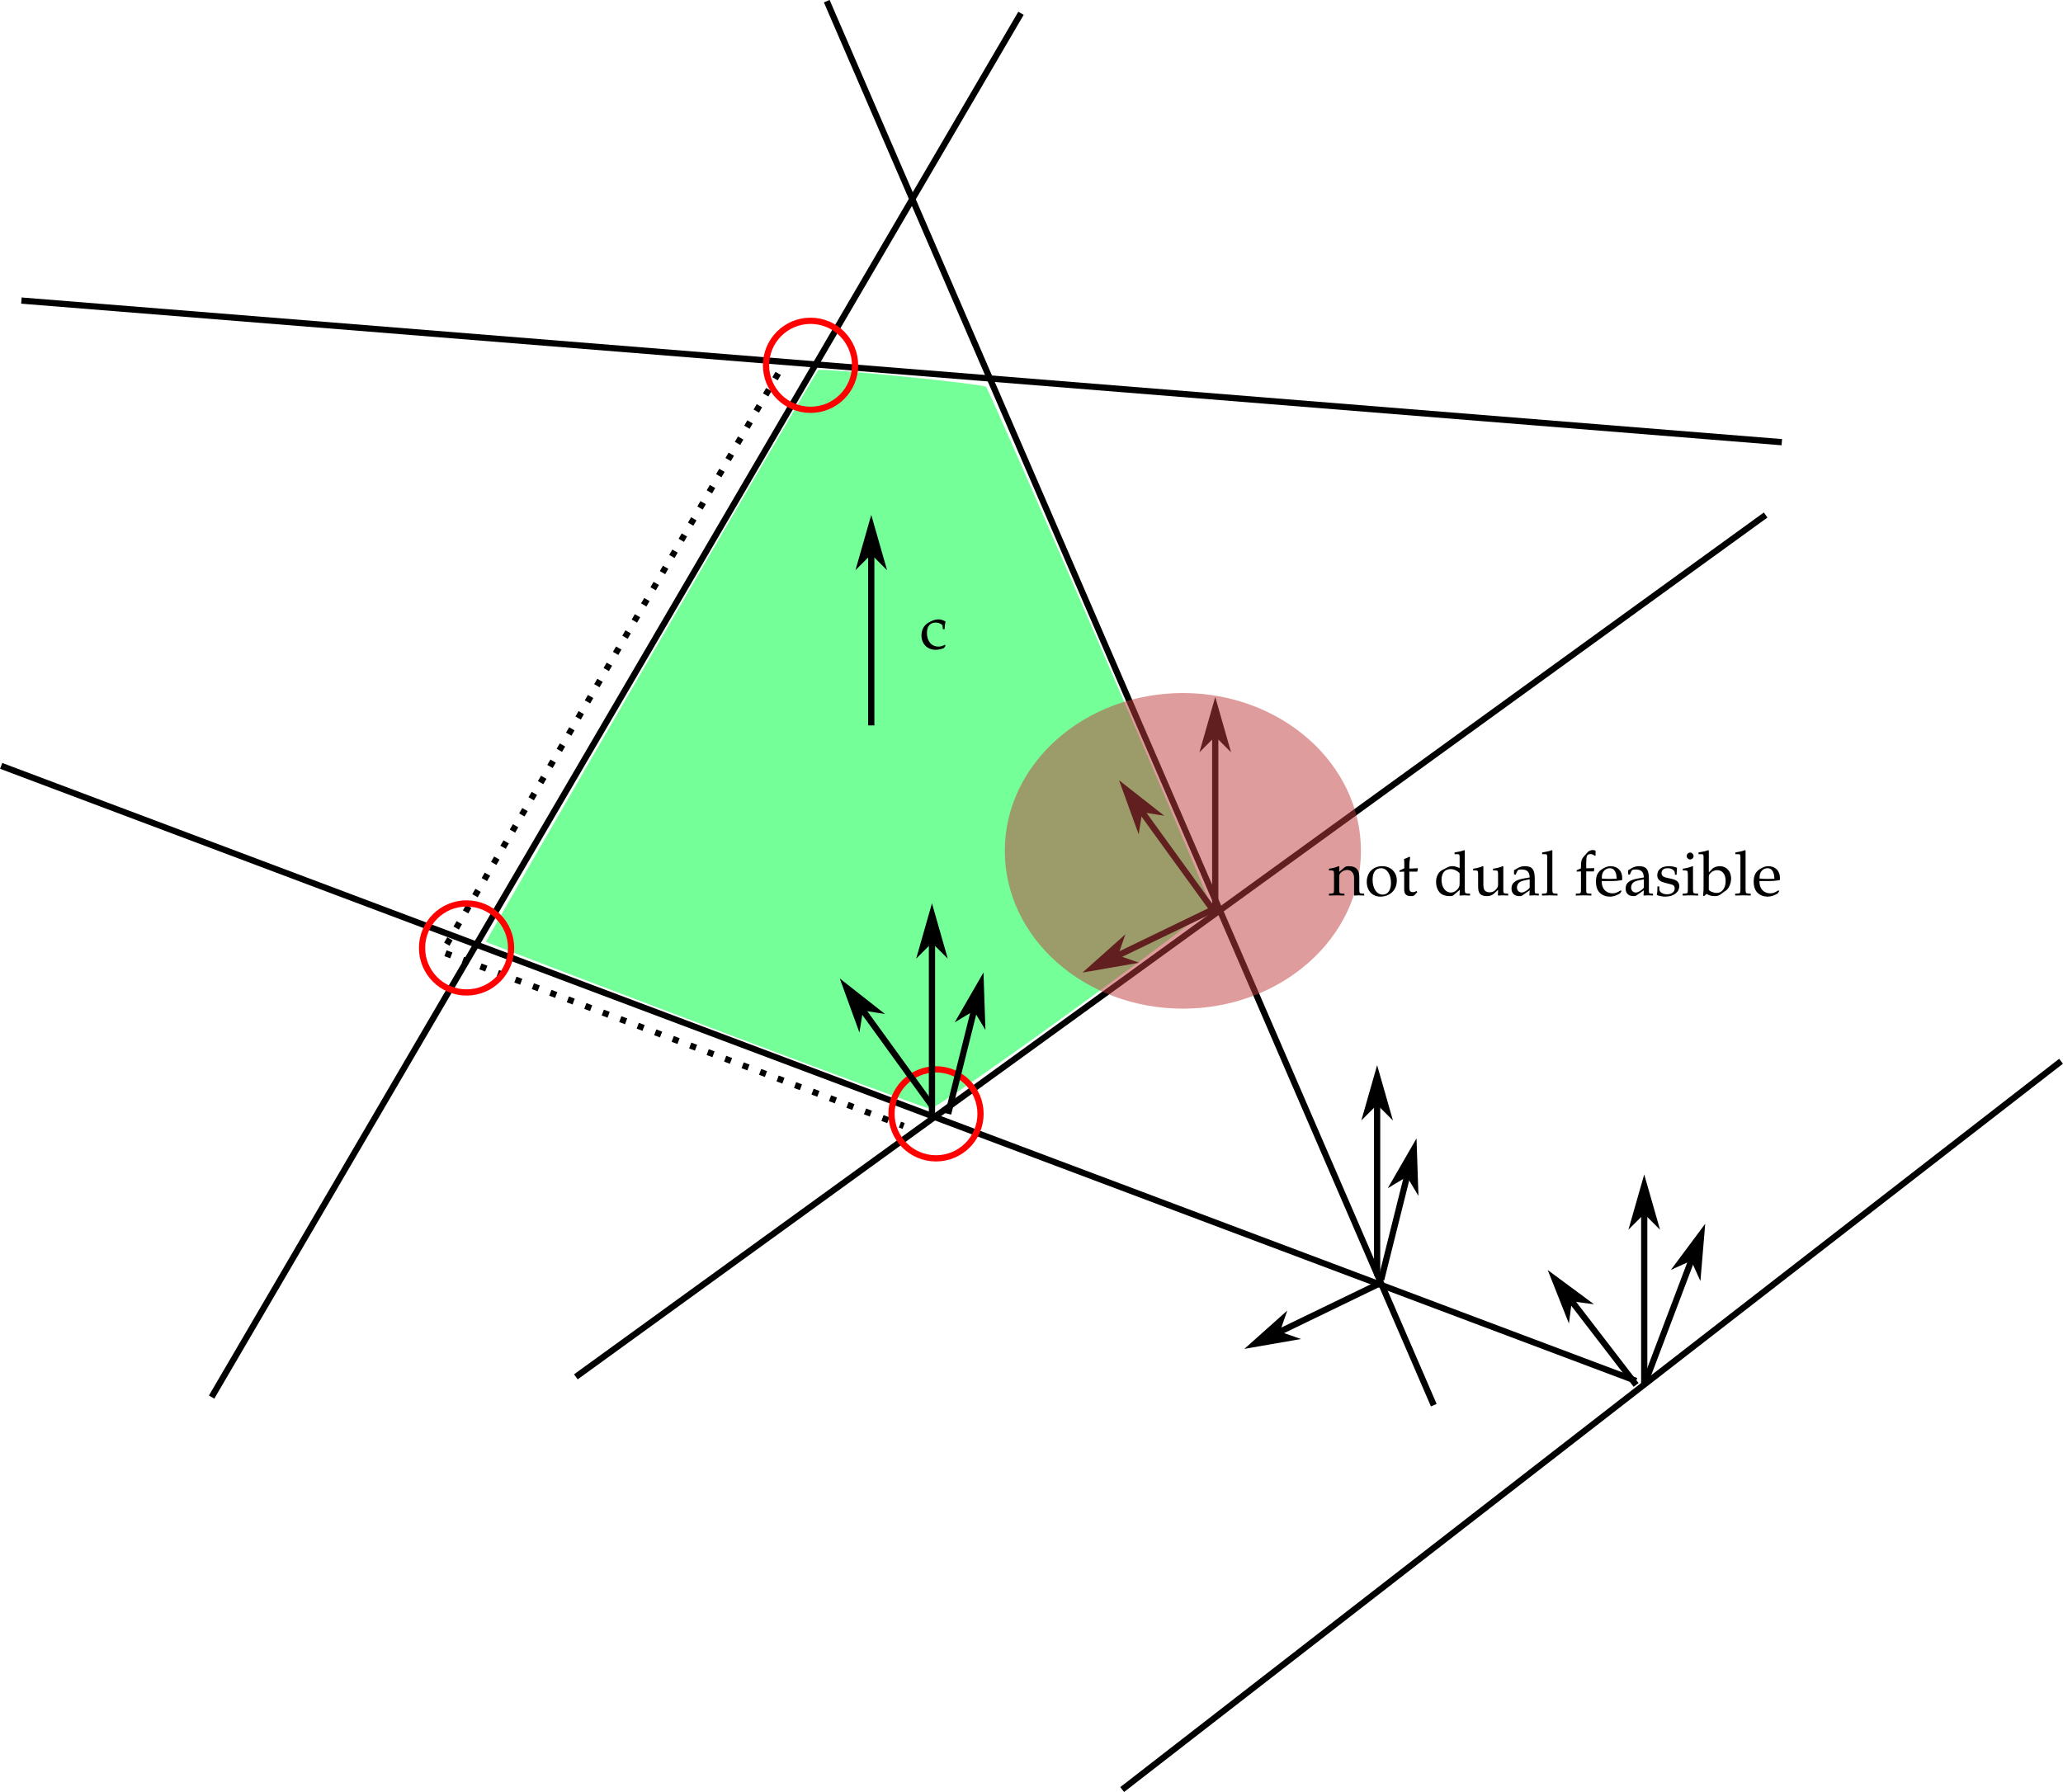
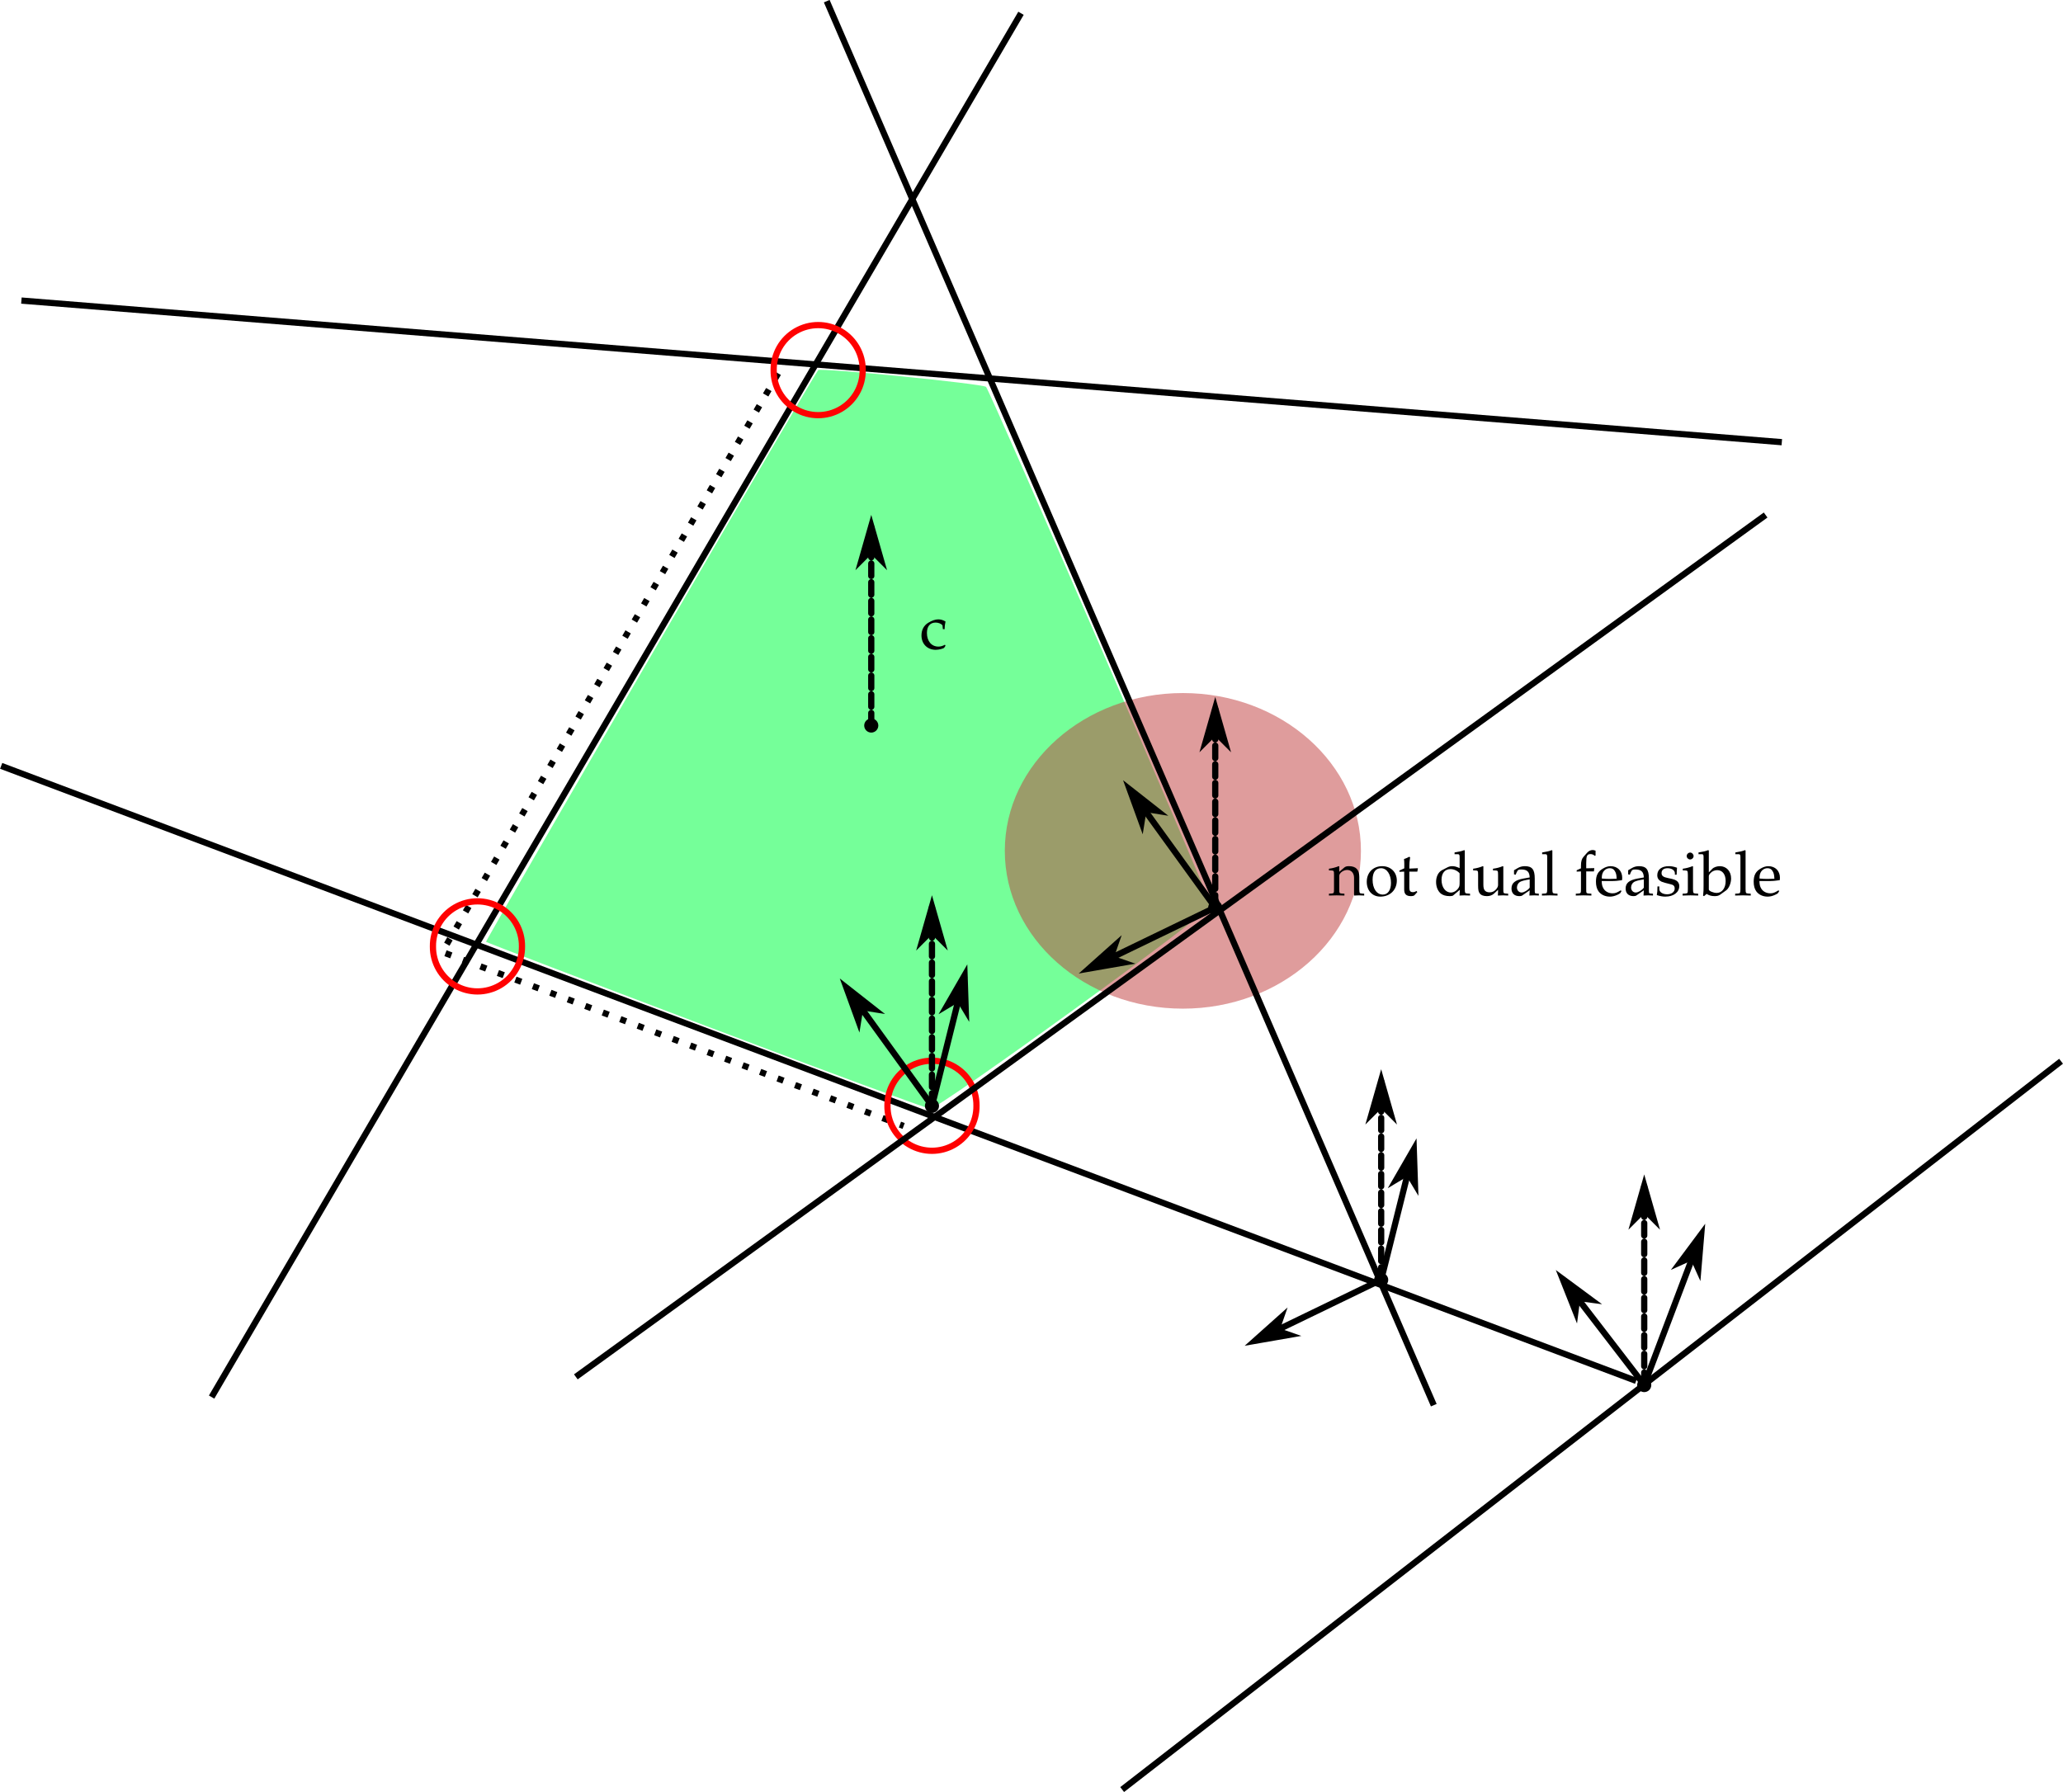
<svg xmlns="http://www.w3.org/2000/svg" xmlns:xlink="http://www.w3.org/1999/xlink" width="331.281" height="287.812" id="svg2" version="1.1">
  <defs id="defs4">
+     <marker orient="auto" refY="0.0" refX="0.0" id="DotS" style="overflow:visible">
+       <path id="path4152" d="M -2.5,-1.0 C -2.5,1.76 -4.74,4.0 -7.5,4.0 C -10.26,4.0 -12.5,1.76 -12.5,-1.0 C -12.5,-3.76 -10.26,-6.0 -7.5,-6.0 C -4.74,-6.0 -2.5,-3.76 -2.5,-1.0 z " style="fill-rule:evenodd;stroke:#000000;stroke-width:1.0pt;marker-start:none;marker-end:none" transform="scale(0.2) translate(7.4, 1)" />
+     </marker>
+     <marker orient="auto" refY="0.0" refX="0.0" id="Torso" style="overflow:visible">
+       <g id="g4297" transform="scale(0.7)">
+         <path id="path4299" d="M -4.779,-3.24 C -2.429,-2.874 0.521,-1.302 0.258,0.388 C -0.005,2.078 -2.213,2.618 -4.563,2.252 C -6.913,1.886 -8.521,0.752 -8.258,-0.938 C -7.995,-2.628 -7.13,-3.605 -4.779,-3.24 z " style="fill:none;fill-opacity:0.75;fill-rule:evenodd;stroke:#000000;stroke-width:1.25;marker-start:none;marker-mid:none;marker-end:none" />
+         <path id="path4301" d="M 4.46,0.089 C -2.556,-4.378 5.225,-3.906 -0.848,-8.72" style="fill:none;fill-opacity:0.75;fill-rule:evenodd;stroke:#000000;stroke-width:1pt;marker-end:none" />
+         <path id="path4303" d="M 4.93,0.058 C -1.387,1.749 1.803,5.478 -4.945,7.546" style="fill:none;fill-opacity:0.75;fill-rule:evenodd;stroke:#000000;stroke-width:1pt;marker-start:none;marker-end:none" />
+         <rect id="rect4305" transform="matrix(0.527536,-0.849533,0.887668,0.460484,0,0)" y="-1.741" x="-10.392" height="2.761" width="2.637" style="fill-rule:evenodd;stroke-width:1pt;marker-end:none" />
+         <rect id="rect4307" transform="matrix(0.671205,-0.741272,0.790802,0.612072,0,0)" y="-7.963" x="4.959" height="2.861" width="2.733" style="fill-rule:evenodd;stroke-width:1pt;marker-end:none" />
+         <path id="path4309" transform="matrix(0,-1.109517,1.109517,0,25.96648,19.71619)" d="m 16.78,-28.685 c 0,0.335 -0.272,0.607 -0.607,0.607 -0.335,0 -0.607,-0.272 -0.607,-0.607 0,-0.335 0.272,-0.607 0.607,-0.607 0.335,0 0.607,0.272 0.607,0.607 z" style="fill:#ff0000;fill-opacity:0.75;fill-rule:evenodd;stroke:#000000;stroke-width:1pt;marker-start:none;marker-end:none" />
+         <path id="path4311" transform="matrix(0,-1.109517,1.109517,0,26.8245,16.99126)" d="m 16.78,-28.685 c 0,0.335 -0.272,0.607 -0.607,0.607 -0.335,0 -0.607,-0.272 -0.607,-0.607 0,-0.335 0.272,-0.607 0.607,-0.607 0.335,0 0.607,0.272 0.607,0.607 z" style="fill:#ff0000;fill-opacity:0.75;fill-rule:evenodd;stroke:#000000;stroke-width:1pt;marker-start:none;marker-end:none" />
+       </g>
+     </marker>
+     <marker orient="auto" refY="0.0" refX="0.0" id="Tail" style="overflow:visible">
+       <g id="g4120" transform="scale(-1.2)">
+         <path id="path4122" d="M -3.805,-3.959 L 0.544,0" style="fill:none;fill-rule:evenodd;stroke:#000000;stroke-width:0.8;marker-start:none;marker-end:none;stroke-linecap:round" />
+         <path id="path4124" d="M -1.287,-3.959 L 3.062,0" style="fill:none;fill-rule:evenodd;stroke:#000000;stroke-width:0.8;marker-start:none;marker-end:none;stroke-linecap:round" />
+         <path id="path4126" d="M 1.305,-3.959 L 5.654,0" style="fill:none;fill-rule:evenodd;stroke:#000000;stroke-width:0.8;marker-start:none;marker-end:none;stroke-linecap:round" />
+         <path id="path4128" d="M -3.805,4.178 L 0.544,0.22" style="fill:none;fill-rule:evenodd;stroke:#000000;stroke-width:0.8;marker-start:none;marker-end:none;stroke-linecap:round" />
+         <path id="path4130" d="M -1.287,4.178 L 3.062,0.22" style="fill:none;fill-rule:evenodd;stroke:#000000;stroke-width:0.8;marker-start:none;marker-end:none;stroke-linecap:round" />
+         <path id="path4132" d="M 1.305,4.178 L 5.654,0.22" style="fill:none;fill-rule:evenodd;stroke:#000000;stroke-width:0.8;marker-start:none;marker-end:none;stroke-linecap:round" />
+       </g>
+     </marker>
    <marker orient="auto" refY="0" refX="0" id="Arrow1Mend" style="overflow:visible">
      <path id="path3715" d="M 0,0 5,-5 -12.5,0 5,5 0,0 z" style="fill-rule:evenodd;stroke:#000000;stroke-width:1pt;marker-start:none" transform="matrix(-0.4,0,0,-0.4,-4,0)" />
    </marker>
  </defs>
  <g id="layer1" transform="translate(-57,-78.03125)">
    <path style="fill:none;stroke:#000000;stroke-width:1px;stroke-linecap:butt;stroke-linejoin:miter;stroke-opacity:1" d="M 90.981,302.419 220.954,80.165" id="path2915" />
-     <path style="fill:none;stroke:#000000;stroke-width:1px;stroke-linecap:butt;stroke-linejoin:miter;stroke-opacity:1" d="M 189.76,78.216 287.24,303.719" id="path2917" />
    <path style="fill:none;stroke:#000000;stroke-width:1px;stroke-linecap:butt;stroke-linejoin:miter;stroke-opacity:1" d="M 343.128,149.051 60.437,126.306" id="path2919" />
    <path style="fill:none;stroke:#000000;stroke-width:1px;stroke-linecap:butt;stroke-linejoin:miter;stroke-opacity:1" d="M 57.188,201.04 319.733,299.819" id="path2921" />
-     <path style="fill:none;stroke:#000000;stroke-width:1px;stroke-linecap:butt;stroke-linejoin:miter;stroke-opacity:1" d="M 149.469,299.17 340.529,160.749" id="path2923" />
    <path style="fill:none;stroke:#000000;stroke-width:1px;stroke-linecap:butt;stroke-linejoin:miter;stroke-opacity:1" d="M 237.2,365.456 387.969,248.48" id="path2925" />
    <path style="fill:#75ff99;fill-opacity:1;fill-rule:evenodd;stroke:none" d="m 170.319,242.789 c -19.271,-7.294 -35.141,-13.365 -35.268,-13.492 -0.16,-0.16 52.473,-90.777 53.332,-91.82 0.344,-0.417 26.478,2.193 26.957,2.692 0.703,0.734 35.958,82.117 36.079,83.285 0.101,0.976 -43.708,32.734 -45.046,32.656 -0.559,-0.033 -16.783,-6.027 -36.054,-13.321 z" id="path2927" />
-     <path style="fill:none;stroke:#000000;stroke-width:1px;stroke-linecap:butt;stroke-linejoin:miter;stroke-opacity:1;marker-end:url(#Arrow1Mend)" d="m 196.909,194.541 0,-31.843" id="path2929" />
+     <path style="fill:#c23d3d;fill-opacity:0.508;stroke:none" id="path4183" d="m 277.492,212.738 c 0,13.997 -12.802,25.345 -28.594,25.345 -15.792,0 -28.594,-11.347 -28.594,-25.345 0,-13.997 12.802,-25.345 28.594,-25.345 15.792,0 28.594,11.347 28.594,25.345 z" transform="translate(-1.949593,1.949592)" />
+     <path style="fill:none;stroke:#000000;stroke-width:1;stroke-linecap:round;stroke-linejoin:miter;stroke-opacity:1;marker-end:url(#Arrow1Mend);fill-opacity:1;stroke-miterlimit:4;stroke-dasharray:2, 1;stroke-dashoffset:0;marker-mid:none;marker-start:url(#DotS)" d="m 196.909,194.541 0,-31.843" id="path2929" />
    <text xml:space="preserve" style="font-size:10px;font-style:normal;font-variant:normal;font-weight:normal;font-stretch:normal;text-align:start;line-height:113%;writing-mode:lr-tb;text-anchor:start;fill:#000000;fill-opacity:1;stroke:none;font-family:Palatino;-inkscape-font-specification:Palatino" x="204.707" y="182.194" id="text2931">
      <tspan id="tspan2933" x="204.707" y="182.194">c</tspan>
    </text>
    <path style="fill:none;stroke:#000000;stroke-width:1;stroke-linecap:butt;stroke-linejoin:miter;stroke-miterlimit:4;stroke-opacity:1;stroke-dasharray:1, 2;stroke-dashoffset:0" d="m 181.962,138.003 -53.939,92.931 74.085,27.944" id="path4147" />
-     <path style="fill:none;stroke:#ff0101;stroke-opacity:1" id="path4151" d="m 139.071,230.284 c 0,3.948 -3.2,7.149 -7.149,7.149 -3.948,0 -7.149,-3.2 -7.149,-7.149 0,-3.948 3.2,-7.149 7.149,-7.149 3.948,0 7.149,3.2 7.149,7.149 z" />
-     <use x="0" y="0" xlink:href="#path4151" id="use4153" transform="translate(75.38425,26.64443)" width="744.094" height="1052.362" />
-     <use x="0" y="0" xlink:href="#path4151" id="use4155" transform="translate(55.23846,-93.58044)" width="744.094" height="1052.362" />
-     <path style="fill:none;stroke:#000000;stroke-width:1px;stroke-linecap:butt;stroke-linejoin:miter;stroke-opacity:1;marker-end:url(#Arrow1Mend)" d="M 319.733,300.469 306.736,283.573" id="path4157" />
+     <path style="fill:none;stroke:#ff0101;stroke-width:1;stroke-opacity:1" id="path4151" d="m 139.071,230.284 a 7.149,7.149 0 1 1 -14.297,0 7.149,7.149 0 1 1 14.297,0 z" transform="translate(1.749082,-0.2497527)" />
+     <use x="0" y="0" xlink:href="#path4151" id="use4153" transform="translate(72.9853,25.59446)" width="744.094" height="1052.362" />
+     <use x="0" y="0" xlink:href="#path4151" id="use4155" transform="translate(54.71253,-92.55751)" width="744.094" height="1052.362" />
+     <path style="fill:none;stroke:#000000;stroke-width:1px;stroke-linecap:butt;stroke-linejoin:miter;stroke-opacity:1;marker-end:url(#Arrow1Mend)" d="M 321.033,300.469 308.036,283.573" id="path4157" />
    <path style="fill:none;stroke:#000000;stroke-width:1px;stroke-linecap:butt;stroke-linejoin:miter;stroke-opacity:1;marker-end:url(#Arrow1Mend)" d="M 321.033,300.469 330.131,276.424" id="path4161" />
    <path style="fill:none;stroke:#000000;stroke-width:1px;stroke-linecap:butt;stroke-linejoin:miter;stroke-opacity:1;marker-end:url(#Arrow1Mend)" d="m 278.792,283.573 5.199,-20.796" id="path4163" />
-     <path style="fill:none;stroke:#000000;stroke-width:1px;stroke-linecap:butt;stroke-linejoin:miter;stroke-opacity:1;marker-end:url(#Arrow1Mend)" d="m 278.741,284.072 -20.146,9.748" id="path4165" />
-     <path id="path4167" d="m 252.747,223.634 -20.146,9.748" style="fill:none;stroke:#000000;stroke-width:1px;stroke-linecap:butt;stroke-linejoin:miter;stroke-opacity:1;marker-end:url(#Arrow1Mend)" />
-     <path style="fill:none;stroke:#000000;stroke-width:1px;stroke-linecap:butt;stroke-linejoin:miter;stroke-opacity:1;marker-end:url(#Arrow1Mend)" d="M 251.497,223.785 237.85,204.939" id="path4169" />
-     <path id="path4171" d="m 209.256,256.928 5.199,-20.796" style="fill:none;stroke:#000000;stroke-width:1px;stroke-linecap:butt;stroke-linejoin:miter;stroke-opacity:1;marker-end:url(#Arrow1Mend)" />
+     <path style="fill:none;stroke:#000000;stroke-width:1px;stroke-linecap:butt;stroke-linejoin:miter;stroke-opacity:1;marker-end:url(#Arrow1Mend)" d="m 278.792,283.573 -20.146,9.748" id="path4165" />
+     <path id="path4167" d="m 252.147,223.785 -20.146,9.748" style="fill:none;stroke:#000000;stroke-width:1px;stroke-linecap:butt;stroke-linejoin:miter;stroke-opacity:1;marker-end:url(#Arrow1Mend)" />
+     <path style="fill:none;stroke:#000000;stroke-width:1px;stroke-linecap:butt;stroke-linejoin:miter;stroke-opacity:1;marker-end:url(#Arrow1Mend)" d="M 252.147,223.785 238.5,204.939" id="path4169" />
+     <path id="path4171" d="m 206.657,255.629 5.199,-20.796" style="fill:none;stroke:#000000;stroke-width:1px;stroke-linecap:butt;stroke-linejoin:miter;stroke-opacity:1;marker-end:url(#Arrow1Mend)" />
    <path id="path4173" d="M 206.657,255.629 193.01,236.783" style="fill:none;stroke:#000000;stroke-width:1px;stroke-linecap:butt;stroke-linejoin:miter;stroke-opacity:1;marker-end:url(#Arrow1Mend)" />
-     <path id="path4175" d="m 321.033,300.469 0,-31.843" style="fill:none;stroke:#000000;stroke-width:1px;stroke-linecap:butt;stroke-linejoin:miter;stroke-opacity:1;marker-end:url(#Arrow1Mend)" />
-     <path style="fill:none;stroke:#000000;stroke-width:1px;stroke-linecap:butt;stroke-linejoin:miter;stroke-opacity:1;marker-end:url(#Arrow1Mend)" d="m 278.142,282.923 0,-31.843" id="path4177" />
-     <path id="path4179" d="m 206.657,256.928 0,-31.843" style="fill:none;stroke:#000000;stroke-width:1px;stroke-linecap:butt;stroke-linejoin:miter;stroke-opacity:1;marker-end:url(#Arrow1Mend)" />
-     <path style="fill:none;stroke:#000000;stroke-width:1px;stroke-linecap:butt;stroke-linejoin:miter;stroke-opacity:1;marker-end:url(#Arrow1Mend)" d="m 252.147,223.785 0,-31.843" id="path4181" />
-     <path style="fill:#c23d3d;fill-opacity:0.508;stroke:none" id="path4183" d="m 277.492,212.738 a 28.594,25.345 0 1 1 -57.188,0 28.594,25.345 0 1 1 57.188,0 z" transform="translate(-1.949593,1.949592)" />
+     <path id="path4175" d="m 321.033,300.469 0,-31.843" style="fill:none;stroke:#000000;stroke-width:1;stroke-linecap:round;stroke-linejoin:miter;stroke-opacity:1;marker-end:url(#Arrow1Mend);marker-start:url(#DotS);stroke-miterlimit:4;stroke-dasharray:2, 1;stroke-dashoffset:0" />
+     <path style="fill:none;stroke:#000000;stroke-width:1;stroke-linecap:round;stroke-linejoin:miter;stroke-opacity:1;marker-end:url(#Arrow1Mend);marker-start:url(#DotS);stroke-miterlimit:4;stroke-dasharray:2, 1;stroke-dashoffset:0" d="m 278.792,283.573 0,-31.843" id="path4177" />
+     <path id="path4179" d="m 206.657,255.629 0,-31.843" style="fill:none;stroke:#000000;stroke-width:1;stroke-linecap:round;stroke-linejoin:miter;stroke-opacity:1;marker-end:url(#Arrow1Mend);marker-start:url(#DotS);stroke-miterlimit:4;stroke-dasharray:2, 1;stroke-dashoffset:0" />
+     <path style="fill:none;stroke:#000000;stroke-width:1;stroke-linecap:round;stroke-linejoin:miter;stroke-opacity:1;marker-end:url(#Arrow1Mend);marker-start:url(#DotS);stroke-miterlimit:4;stroke-dasharray:2, 1;stroke-dashoffset:0" d="m 252.147,223.785 0,-31.843" id="path4181" />
    <text xml:space="preserve" style="font-size:10px;font-style:normal;font-variant:normal;font-weight:normal;font-stretch:normal;text-align:start;line-height:113%;writing-mode:lr-tb;text-anchor:start;fill:#000000;fill-opacity:1;stroke:none;font-family:Palatino;-inkscape-font-specification:Palatino" x="270.344" y="221.836" id="text4185">
      <tspan id="tspan4187" x="270.344" y="221.836">not dual feasible</tspan>
    </text>
+     <path style="fill:none;stroke:#000000;stroke-width:1px;stroke-linecap:butt;stroke-linejoin:miter;stroke-opacity:1" d="M 189.76,78.216 287.24,303.719" id="path2917" />
+     <path style="fill:none;stroke:#000000;stroke-width:1px;stroke-linecap:butt;stroke-linejoin:miter;stroke-opacity:1" d="M 149.469,299.17 340.529,160.749" id="path2923" />
  </g>
</svg>
